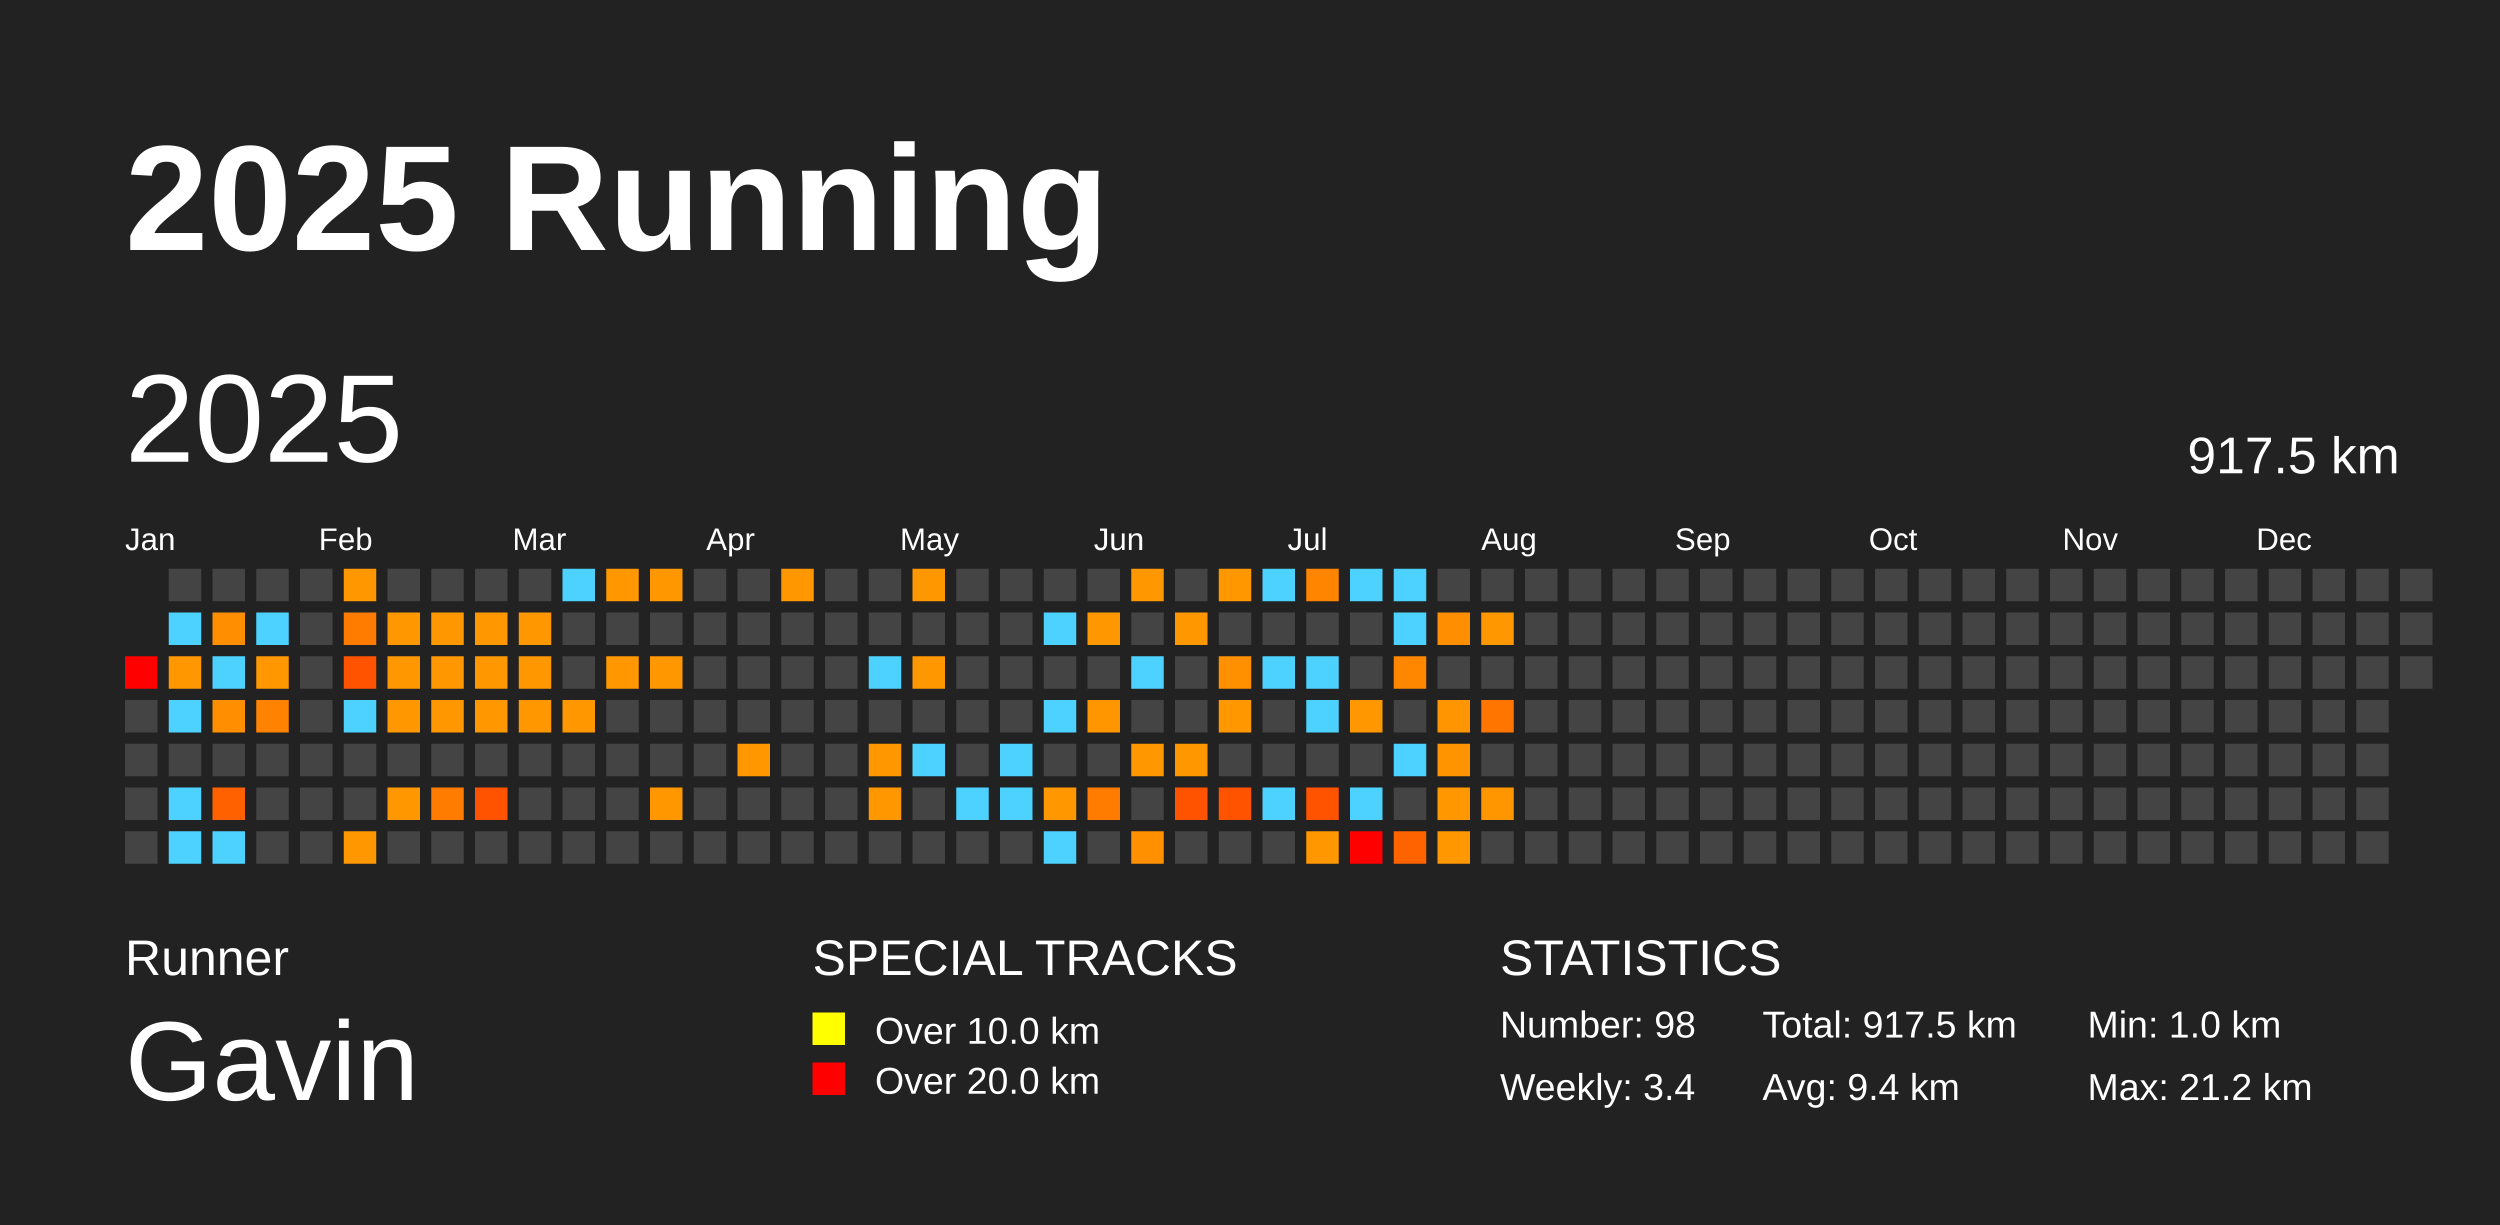
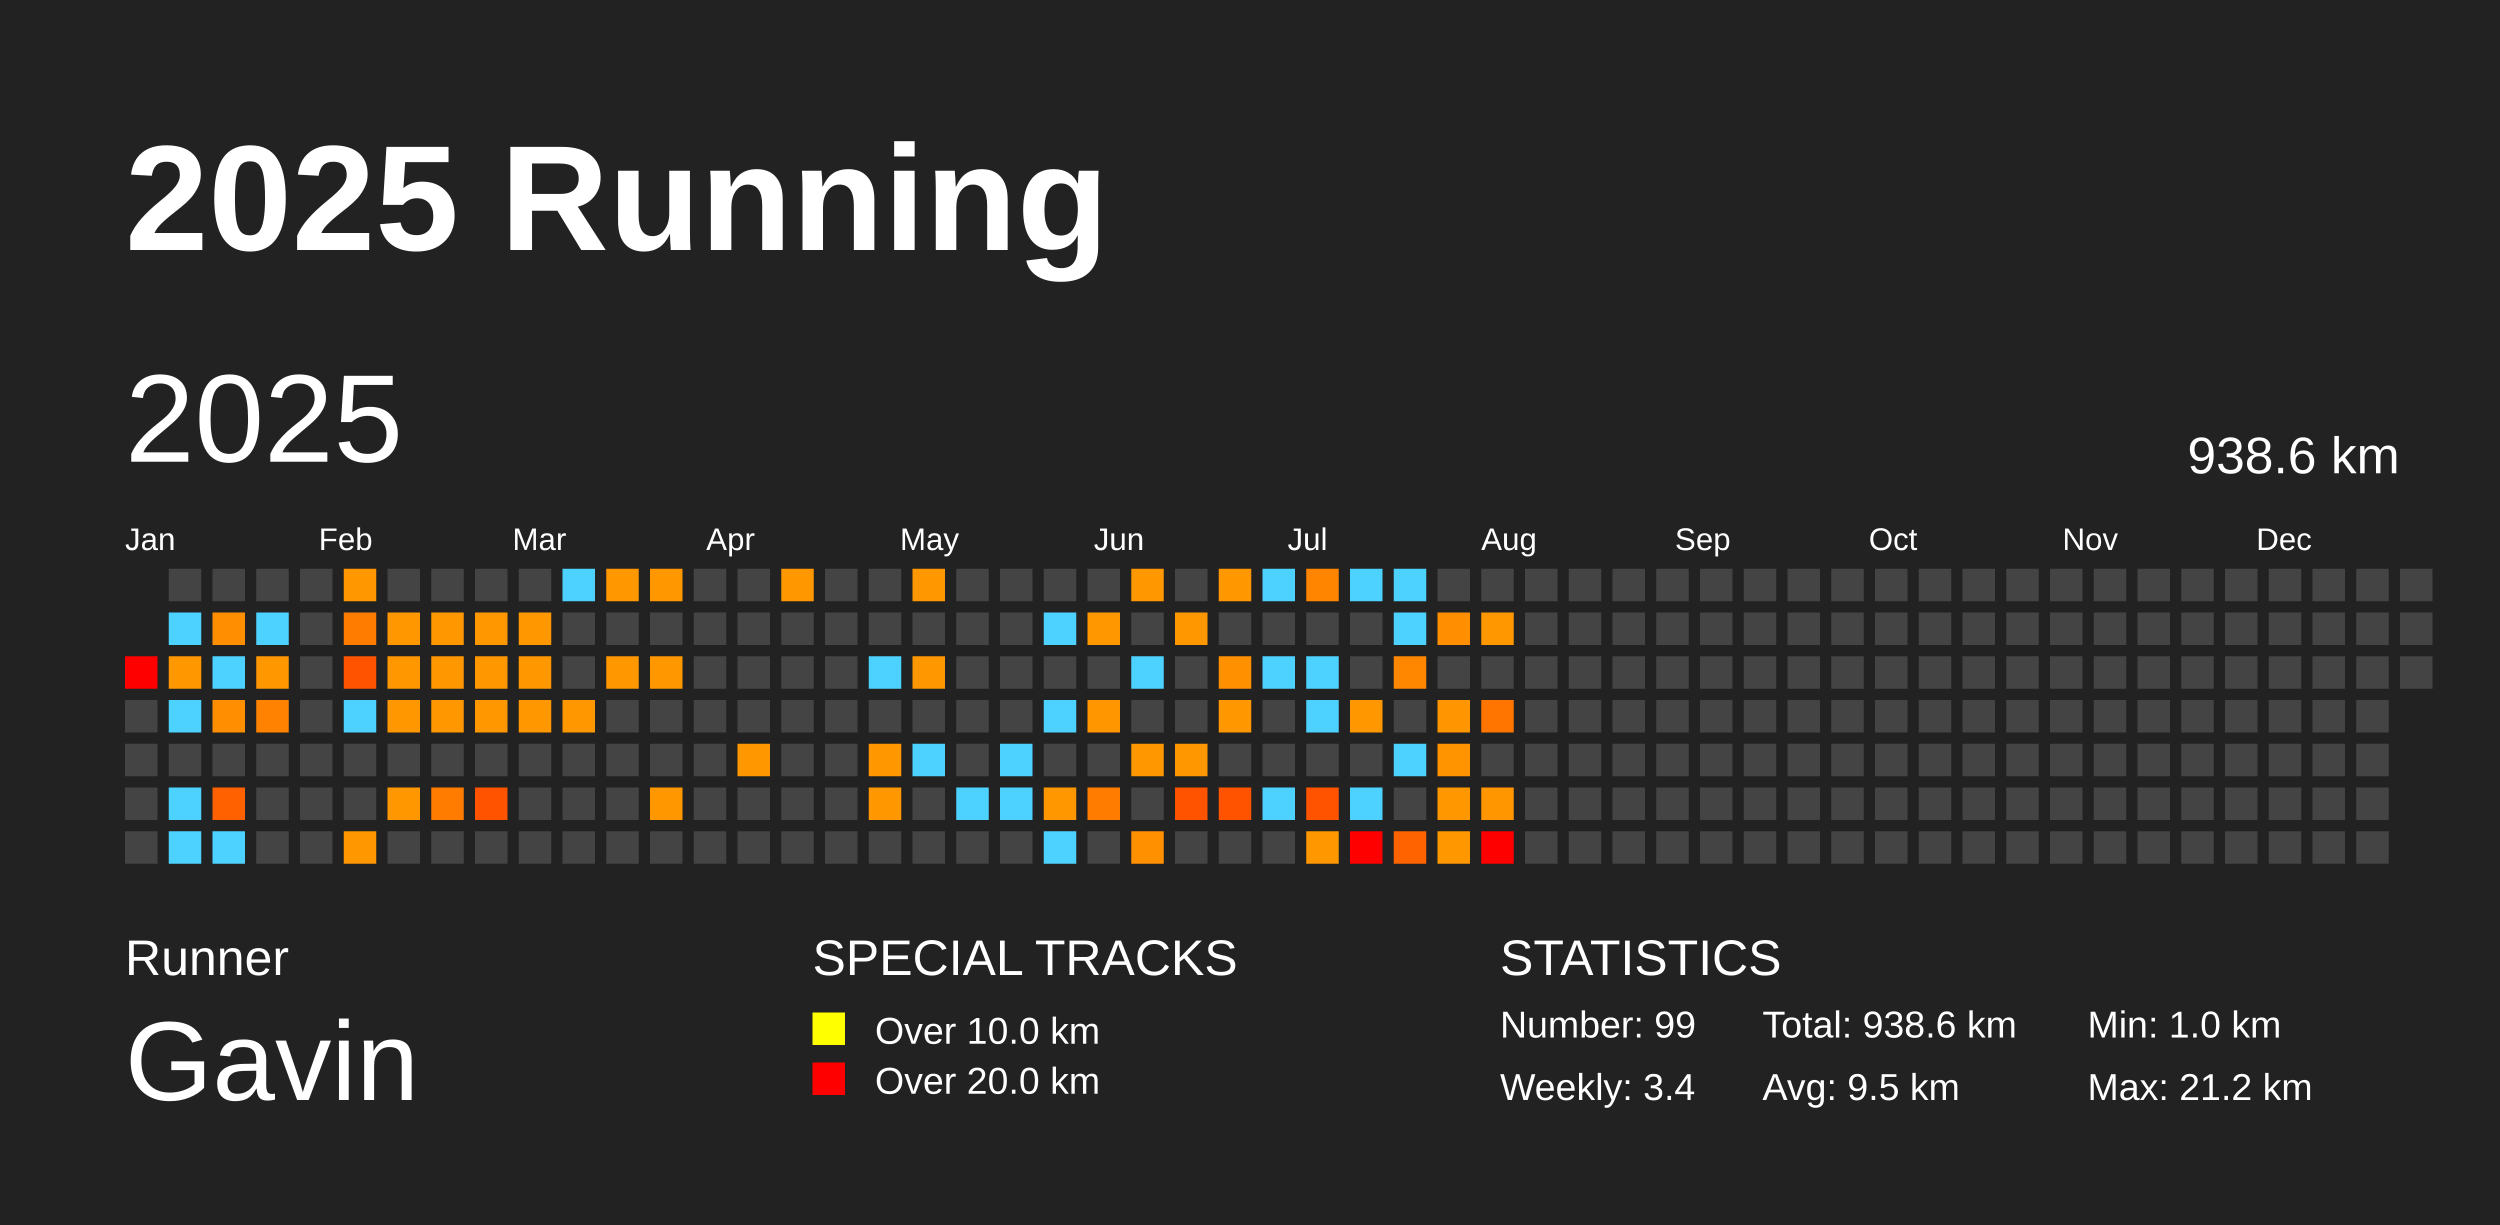
<svg xmlns="http://www.w3.org/2000/svg" baseProfile="full" height="98mm" version="1.1" viewBox="0,0,200,98" width="200mm">
  <defs />
  <rect fill="#222222" height="98" width="200" x="0" y="0" />
  <text fill="#FFFFFF" style="font-size:12px; font-family:Arial; font-weight:bold;" x="10" y="20">2025 Running</text>
  <text fill="#FFFFFF" style="font-size:4px; font-family:Arial" x="10" y="78">Runner</text>
  <text fill="#FFFFFF" style="font-size:9px; font-family:Arial" x="10" y="88">Gavin</text>
  <text fill="#FFFFFF" style="font-size:4px; font-family:Arial" x="65" y="78">SPECIAL TRACKS</text>
  <rect fill="yellow" height="2.6" width="2.6" x="65" y="81" />
  <text fill="#FFFFFF" style="font-size:3px; font-family:Arial" x="70" y="83.5">Over 10.0 km</text>
  <rect fill="red" height="2.6" width="2.6" x="65" y="85" />
  <text fill="#FFFFFF" style="font-size:3px; font-family:Arial" x="70" y="87.5">Over 20.0 km</text>
  <text fill="#FFFFFF" style="font-size:4px; font-family:Arial" x="120" y="78">STATISTICS</text>
-   <text fill="#FFFFFF" style="font-size:3px; font-family:Arial" x="120" y="83">Number: 98</text>
+   <text fill="#FFFFFF" style="font-size:3px; font-family:Arial" x="120" y="83">Number: 99</text>
  <text fill="#FFFFFF" style="font-size:3px; font-family:Arial" x="120" y="88">Weekly: 3.4</text>
-   <text fill="#FFFFFF" style="font-size:3px; font-family:Arial" x="141" y="83">Total: 917.5 km</text>
-   <text fill="#FFFFFF" style="font-size:3px; font-family:Arial" x="141" y="88">Avg: 9.4 km</text>
+   <text fill="#FFFFFF" style="font-size:3px; font-family:Arial" x="141" y="83">Total: 938.6 km</text>
+   <text fill="#FFFFFF" style="font-size:3px; font-family:Arial" x="141" y="88">Avg: 9.5 km</text>
  <text fill="#FFFFFF" style="font-size:3px; font-family:Arial" x="167" y="83">Min: 1.0 km</text>
  <text fill="#FFFFFF" style="font-size:3px; font-family:Arial" x="167" y="88">Max: 21.2 km</text>
  <text dominant-baseline="hanging" fill="#FFFFFF" style="font-size:10.0px; font-family:Arial;" x="10" y="30">2025</text>
-   <text dominant-baseline="hanging" fill="#FFFFFF" style="font-size:4.125px; font-family:Arial;" x="175" y="35">917.5 km</text>
+   <text dominant-baseline="hanging" fill="#FFFFFF" style="font-size:4.125px; font-family:Arial;" x="175" y="35">938.6 km</text>
  <text fill="#FFFFFF" style="font-size:2.5px; font-family:Arial" x="10.0" y="44">Jan</text>
  <text fill="#FFFFFF" style="font-size:2.5px; font-family:Arial" x="25.5" y="44">Feb</text>
  <text fill="#FFFFFF" style="font-size:2.5px; font-family:Arial" x="41.0" y="44">Mar</text>
  <text fill="#FFFFFF" style="font-size:2.5px; font-family:Arial" x="56.5" y="44">Apr</text>
  <text fill="#FFFFFF" style="font-size:2.5px; font-family:Arial" x="72.0" y="44">May</text>
  <text fill="#FFFFFF" style="font-size:2.5px; font-family:Arial" x="87.5" y="44">Jun</text>
  <text fill="#FFFFFF" style="font-size:2.5px; font-family:Arial" x="103.0" y="44">Jul</text>
  <text fill="#FFFFFF" style="font-size:2.5px; font-family:Arial" x="118.5" y="44">Aug</text>
  <text fill="#FFFFFF" style="font-size:2.5px; font-family:Arial" x="134.0" y="44">Sep</text>
  <text fill="#FFFFFF" style="font-size:2.5px; font-family:Arial" x="149.5" y="44">Oct</text>
  <text fill="#FFFFFF" style="font-size:2.5px; font-family:Arial" x="165.0" y="44">Nov</text>
  <text fill="#FFFFFF" style="font-size:2.5px; font-family:Arial" x="180.5" y="44">Dec</text>
  <rect fill="red" height="2.6" width="2.6" x="10.0" y="52.5" />
  <rect fill="#444444" height="2.6" width="2.6" x="10.0" y="56.0" />
  <rect fill="#444444" height="2.6" width="2.6" x="10.0" y="59.5" />
  <rect fill="#444444" height="2.6" width="2.6" x="10.0" y="63.0" />
  <rect fill="#444444" height="2.6" width="2.6" x="10.0" y="66.5" />
  <rect fill="#444444" height="2.6" width="2.6" x="13.5" y="45.5" />
  <rect fill="#4dd2ff" height="2.6" width="2.6" x="13.5" y="49.0" />
  <rect fill="#ff9700" height="2.6" width="2.6" x="13.5" y="52.5" />
  <rect fill="#4dd2ff" height="2.6" width="2.6" x="13.5" y="56.0" />
  <rect fill="#444444" height="2.6" width="2.6" x="13.5" y="59.5" />
  <rect fill="#4dd2ff" height="2.6" width="2.6" x="13.5" y="63.0" />
  <rect fill="#4dd2ff" height="2.6" width="2.6" x="13.5" y="66.5" />
  <rect fill="#444444" height="2.6" width="2.6" x="17.0" y="45.5" />
  <rect fill="#ff8f00" height="2.6" width="2.6" x="17.0" y="49.0" />
  <rect fill="#4dd2ff" height="2.6" width="2.6" x="17.0" y="52.5" />
  <rect fill="#ff8f00" height="2.6" width="2.6" x="17.0" y="56.0" />
  <rect fill="#444444" height="2.6" width="2.6" x="17.0" y="59.5" />
  <rect fill="#ff6100" height="2.6" width="2.6" x="17.0" y="63.0" />
  <rect fill="#4dd2ff" height="2.6" width="2.6" x="17.0" y="66.5" />
  <rect fill="#444444" height="2.6" width="2.6" x="20.5" y="45.5" />
  <rect fill="#4dd2ff" height="2.6" width="2.6" x="20.5" y="49.0" />
  <rect fill="#ff9700" height="2.6" width="2.6" x="20.5" y="52.5" />
  <rect fill="#ff8300" height="2.6" width="2.6" x="20.5" y="56.0" />
  <rect fill="#444444" height="2.6" width="2.6" x="20.5" y="59.5" />
  <rect fill="#444444" height="2.6" width="2.6" x="20.5" y="63.0" />
  <rect fill="#444444" height="2.6" width="2.6" x="20.5" y="66.5" />
  <rect fill="#444444" height="2.6" width="2.6" x="24.0" y="45.5" />
  <rect fill="#444444" height="2.6" width="2.6" x="24.0" y="49.0" />
  <rect fill="#444444" height="2.6" width="2.6" x="24.0" y="52.5" />
  <rect fill="#444444" height="2.6" width="2.6" x="24.0" y="56.0" />
  <rect fill="#444444" height="2.6" width="2.6" x="24.0" y="59.5" />
  <rect fill="#444444" height="2.6" width="2.6" x="24.0" y="63.0" />
  <rect fill="#444444" height="2.6" width="2.6" x="24.0" y="66.5" />
  <rect fill="#ff9700" height="2.6" width="2.6" x="27.5" y="45.5" />
  <rect fill="#ff7c00" height="2.6" width="2.6" x="27.5" y="49.0" />
  <rect fill="#ff5300" height="2.6" width="2.6" x="27.5" y="52.5" />
  <rect fill="#4dd2ff" height="2.6" width="2.6" x="27.5" y="56.0" />
  <rect fill="#444444" height="2.6" width="2.6" x="27.5" y="59.5" />
  <rect fill="#444444" height="2.6" width="2.6" x="27.5" y="63.0" />
  <rect fill="#ff9700" height="2.6" width="2.6" x="27.5" y="66.5" />
  <rect fill="#444444" height="2.6" width="2.6" x="31.0" y="45.5" />
  <rect fill="#ff9700" height="2.6" width="2.6" x="31.0" y="49.0" />
  <rect fill="#ff9700" height="2.6" width="2.6" x="31.0" y="52.5" />
  <rect fill="#ff9700" height="2.6" width="2.6" x="31.0" y="56.0" />
  <rect fill="#444444" height="2.6" width="2.6" x="31.0" y="59.5" />
  <rect fill="#ff9700" height="2.6" width="2.6" x="31.0" y="63.0" />
  <rect fill="#444444" height="2.6" width="2.6" x="31.0" y="66.5" />
  <rect fill="#444444" height="2.6" width="2.6" x="34.5" y="45.5" />
  <rect fill="#ff9700" height="2.6" width="2.6" x="34.5" y="49.0" />
  <rect fill="#ff9700" height="2.6" width="2.6" x="34.5" y="52.5" />
  <rect fill="#ff9700" height="2.6" width="2.6" x="34.5" y="56.0" />
  <rect fill="#444444" height="2.6" width="2.6" x="34.5" y="59.5" />
  <rect fill="#ff7c00" height="2.6" width="2.6" x="34.5" y="63.0" />
  <rect fill="#444444" height="2.6" width="2.6" x="34.5" y="66.5" />
  <rect fill="#444444" height="2.6" width="2.6" x="38.0" y="45.5" />
  <rect fill="#ff9700" height="2.6" width="2.6" x="38.0" y="49.0" />
  <rect fill="#ff9700" height="2.6" width="2.6" x="38.0" y="52.5" />
  <rect fill="#ff9700" height="2.6" width="2.6" x="38.0" y="56.0" />
  <rect fill="#444444" height="2.6" width="2.6" x="38.0" y="59.5" />
  <rect fill="#ff5300" height="2.6" width="2.6" x="38.0" y="63.0" />
  <rect fill="#444444" height="2.6" width="2.6" x="38.0" y="66.5" />
  <rect fill="#444444" height="2.6" width="2.6" x="41.5" y="45.5" />
  <rect fill="#ff9700" height="2.6" width="2.6" x="41.5" y="49.0" />
  <rect fill="#ff9700" height="2.6" width="2.6" x="41.5" y="52.5" />
  <rect fill="#ff9700" height="2.6" width="2.6" x="41.5" y="56.0" />
  <rect fill="#444444" height="2.6" width="2.6" x="41.5" y="59.5" />
  <rect fill="#444444" height="2.6" width="2.6" x="41.5" y="63.0" />
  <rect fill="#444444" height="2.6" width="2.6" x="41.5" y="66.5" />
  <rect fill="#4dd2ff" height="2.6" width="2.6" x="45.0" y="45.5" />
  <rect fill="#444444" height="2.6" width="2.6" x="45.0" y="49.0" />
  <rect fill="#444444" height="2.6" width="2.6" x="45.0" y="52.5" />
  <rect fill="#ff9700" height="2.6" width="2.6" x="45.0" y="56.0" />
  <rect fill="#444444" height="2.6" width="2.6" x="45.0" y="59.5" />
  <rect fill="#444444" height="2.6" width="2.6" x="45.0" y="63.0" />
  <rect fill="#444444" height="2.6" width="2.6" x="45.0" y="66.5" />
  <rect fill="#ff9700" height="2.6" width="2.6" x="48.5" y="45.5" />
  <rect fill="#444444" height="2.6" width="2.6" x="48.5" y="49.0" />
  <rect fill="#ff9700" height="2.6" width="2.6" x="48.5" y="52.5" />
  <rect fill="#444444" height="2.6" width="2.6" x="48.5" y="56.0" />
  <rect fill="#444444" height="2.6" width="2.6" x="48.5" y="59.5" />
  <rect fill="#444444" height="2.6" width="2.6" x="48.5" y="63.0" />
  <rect fill="#444444" height="2.6" width="2.6" x="48.5" y="66.5" />
  <rect fill="#ff9700" height="2.6" width="2.6" x="52.0" y="45.5" />
  <rect fill="#444444" height="2.6" width="2.6" x="52.0" y="49.0" />
  <rect fill="#ff9700" height="2.6" width="2.6" x="52.0" y="52.5" />
  <rect fill="#444444" height="2.6" width="2.6" x="52.0" y="56.0" />
  <rect fill="#444444" height="2.6" width="2.6" x="52.0" y="59.5" />
  <rect fill="#ff9700" height="2.6" width="2.6" x="52.0" y="63.0" />
  <rect fill="#444444" height="2.6" width="2.6" x="52.0" y="66.5" />
  <rect fill="#444444" height="2.6" width="2.6" x="55.5" y="45.5" />
  <rect fill="#444444" height="2.6" width="2.6" x="55.5" y="49.0" />
  <rect fill="#444444" height="2.6" width="2.6" x="55.5" y="52.5" />
  <rect fill="#444444" height="2.6" width="2.6" x="55.5" y="56.0" />
  <rect fill="#444444" height="2.6" width="2.6" x="55.5" y="59.5" />
  <rect fill="#444444" height="2.6" width="2.6" x="55.5" y="63.0" />
  <rect fill="#444444" height="2.6" width="2.6" x="55.5" y="66.5" />
  <rect fill="#444444" height="2.6" width="2.6" x="59.0" y="45.5" />
  <rect fill="#444444" height="2.6" width="2.6" x="59.0" y="49.0" />
  <rect fill="#444444" height="2.6" width="2.6" x="59.0" y="52.5" />
  <rect fill="#444444" height="2.6" width="2.6" x="59.0" y="56.0" />
  <rect fill="#ff9700" height="2.6" width="2.6" x="59.0" y="59.5" />
  <rect fill="#444444" height="2.6" width="2.6" x="59.0" y="63.0" />
  <rect fill="#444444" height="2.6" width="2.6" x="59.0" y="66.5" />
  <rect fill="#ff9700" height="2.6" width="2.6" x="62.5" y="45.5" />
  <rect fill="#444444" height="2.6" width="2.6" x="62.5" y="49.0" />
  <rect fill="#444444" height="2.6" width="2.6" x="62.5" y="52.5" />
  <rect fill="#444444" height="2.6" width="2.6" x="62.5" y="56.0" />
  <rect fill="#444444" height="2.6" width="2.6" x="62.5" y="59.5" />
  <rect fill="#444444" height="2.6" width="2.6" x="62.5" y="63.0" />
  <rect fill="#444444" height="2.6" width="2.6" x="62.5" y="66.5" />
  <rect fill="#444444" height="2.6" width="2.6" x="66.0" y="45.5" />
  <rect fill="#444444" height="2.6" width="2.6" x="66.0" y="49.0" />
  <rect fill="#444444" height="2.6" width="2.6" x="66.0" y="52.5" />
  <rect fill="#444444" height="2.6" width="2.6" x="66.0" y="56.0" />
  <rect fill="#444444" height="2.6" width="2.6" x="66.0" y="59.5" />
  <rect fill="#444444" height="2.6" width="2.6" x="66.0" y="63.0" />
  <rect fill="#444444" height="2.6" width="2.6" x="66.0" y="66.5" />
  <rect fill="#444444" height="2.6" width="2.6" x="69.5" y="45.5" />
  <rect fill="#444444" height="2.6" width="2.6" x="69.5" y="49.0" />
  <rect fill="#4dd2ff" height="2.6" width="2.6" x="69.5" y="52.5" />
  <rect fill="#444444" height="2.6" width="2.6" x="69.5" y="56.0" />
  <rect fill="#ff9700" height="2.6" width="2.6" x="69.5" y="59.5" />
  <rect fill="#ff9700" height="2.6" width="2.6" x="69.5" y="63.0" />
  <rect fill="#444444" height="2.6" width="2.6" x="69.5" y="66.5" />
  <rect fill="#ff9700" height="2.6" width="2.6" x="73.0" y="45.5" />
  <rect fill="#444444" height="2.6" width="2.6" x="73.0" y="49.0" />
  <rect fill="#ff9700" height="2.6" width="2.6" x="73.0" y="52.5" />
  <rect fill="#444444" height="2.6" width="2.6" x="73.0" y="56.0" />
  <rect fill="#4dd2ff" height="2.6" width="2.6" x="73.0" y="59.5" />
  <rect fill="#444444" height="2.6" width="2.6" x="73.0" y="63.0" />
  <rect fill="#444444" height="2.6" width="2.6" x="73.0" y="66.5" />
  <rect fill="#444444" height="2.6" width="2.6" x="76.5" y="45.5" />
  <rect fill="#444444" height="2.6" width="2.6" x="76.5" y="49.0" />
  <rect fill="#444444" height="2.6" width="2.6" x="76.5" y="52.5" />
  <rect fill="#444444" height="2.6" width="2.6" x="76.5" y="56.0" />
  <rect fill="#444444" height="2.6" width="2.6" x="76.5" y="59.5" />
  <rect fill="#4dd2ff" height="2.6" width="2.6" x="76.5" y="63.0" />
  <rect fill="#444444" height="2.6" width="2.6" x="76.5" y="66.5" />
  <rect fill="#444444" height="2.6" width="2.6" x="80.0" y="45.5" />
  <rect fill="#444444" height="2.6" width="2.6" x="80.0" y="49.0" />
  <rect fill="#444444" height="2.6" width="2.6" x="80.0" y="52.5" />
  <rect fill="#444444" height="2.6" width="2.6" x="80.0" y="56.0" />
  <rect fill="#4dd2ff" height="2.6" width="2.6" x="80.0" y="59.5" />
  <rect fill="#4dd2ff" height="2.6" width="2.6" x="80.0" y="63.0" />
  <rect fill="#444444" height="2.6" width="2.6" x="80.0" y="66.5" />
  <rect fill="#444444" height="2.6" width="2.6" x="83.5" y="45.5" />
  <rect fill="#4dd2ff" height="2.6" width="2.6" x="83.5" y="49.0" />
  <rect fill="#444444" height="2.6" width="2.6" x="83.5" y="52.5" />
  <rect fill="#4dd2ff" height="2.6" width="2.6" x="83.5" y="56.0" />
  <rect fill="#444444" height="2.6" width="2.6" x="83.5" y="59.5" />
  <rect fill="#ff9700" height="2.6" width="2.6" x="83.5" y="63.0" />
  <rect fill="#4dd2ff" height="2.6" width="2.6" x="83.5" y="66.5" />
  <rect fill="#444444" height="2.6" width="2.6" x="87.0" y="45.5" />
  <rect fill="#ff9700" height="2.6" width="2.6" x="87.0" y="49.0" />
  <rect fill="#444444" height="2.6" width="2.6" x="87.0" y="52.5" />
  <rect fill="#ff9600" height="2.6" width="2.6" x="87.0" y="56.0" />
  <rect fill="#444444" height="2.6" width="2.6" x="87.0" y="59.5" />
  <rect fill="#ff7c00" height="2.6" width="2.6" x="87.0" y="63.0" />
  <rect fill="#444444" height="2.6" width="2.6" x="87.0" y="66.5" />
  <rect fill="#ff9700" height="2.6" width="2.6" x="90.5" y="45.5" />
  <rect fill="#444444" height="2.6" width="2.6" x="90.5" y="49.0" />
  <rect fill="#4dd2ff" height="2.6" width="2.6" x="90.5" y="52.5" />
  <rect fill="#444444" height="2.6" width="2.6" x="90.5" y="56.0" />
  <rect fill="#ff9700" height="2.6" width="2.6" x="90.5" y="59.5" />
  <rect fill="#444444" height="2.6" width="2.6" x="90.5" y="63.0" />
  <rect fill="#ff9000" height="2.6" width="2.6" x="90.5" y="66.5" />
  <rect fill="#444444" height="2.6" width="2.6" x="94.0" y="45.5" />
  <rect fill="#ff9700" height="2.6" width="2.6" x="94.0" y="49.0" />
  <rect fill="#444444" height="2.6" width="2.6" x="94.0" y="52.5" />
  <rect fill="#444444" height="2.6" width="2.6" x="94.0" y="56.0" />
  <rect fill="#ff9700" height="2.6" width="2.6" x="94.0" y="59.5" />
  <rect fill="#ff5300" height="2.6" width="2.6" x="94.0" y="63.0" />
  <rect fill="#444444" height="2.6" width="2.6" x="94.0" y="66.5" />
  <rect fill="#ff9700" height="2.6" width="2.6" x="97.5" y="45.5" />
  <rect fill="#444444" height="2.6" width="2.6" x="97.5" y="49.0" />
  <rect fill="#ff9000" height="2.6" width="2.6" x="97.5" y="52.5" />
  <rect fill="#ff9700" height="2.6" width="2.6" x="97.5" y="56.0" />
  <rect fill="#444444" height="2.6" width="2.6" x="97.5" y="59.5" />
  <rect fill="#ff5300" height="2.6" width="2.6" x="97.5" y="63.0" />
  <rect fill="#444444" height="2.6" width="2.6" x="97.5" y="66.5" />
  <rect fill="#4dd2ff" height="2.6" width="2.6" x="101.0" y="45.5" />
  <rect fill="#444444" height="2.6" width="2.6" x="101.0" y="49.0" />
  <rect fill="#4dd2ff" height="2.6" width="2.6" x="101.0" y="52.5" />
  <rect fill="#444444" height="2.6" width="2.6" x="101.0" y="56.0" />
  <rect fill="#444444" height="2.6" width="2.6" x="101.0" y="59.5" />
  <rect fill="#4dd2ff" height="2.6" width="2.6" x="101.0" y="63.0" />
  <rect fill="#444444" height="2.6" width="2.6" x="101.0" y="66.5" />
  <rect fill="#ff8400" height="2.6" width="2.6" x="104.5" y="45.5" />
  <rect fill="#444444" height="2.6" width="2.6" x="104.5" y="49.0" />
  <rect fill="#4dd2ff" height="2.6" width="2.6" x="104.5" y="52.5" />
  <rect fill="#4dd2ff" height="2.6" width="2.6" x="104.5" y="56.0" />
  <rect fill="#444444" height="2.6" width="2.6" x="104.5" y="59.5" />
  <rect fill="#ff5300" height="2.6" width="2.6" x="104.5" y="63.0" />
  <rect fill="#ff9700" height="2.6" width="2.6" x="104.5" y="66.5" />
  <rect fill="#4dd2ff" height="2.6" width="2.6" x="108.0" y="45.5" />
  <rect fill="#444444" height="2.6" width="2.6" x="108.0" y="49.0" />
  <rect fill="#444444" height="2.6" width="2.6" x="108.0" y="52.5" />
  <rect fill="#ff9700" height="2.6" width="2.6" x="108.0" y="56.0" />
  <rect fill="#444444" height="2.6" width="2.6" x="108.0" y="59.5" />
  <rect fill="#4dd2ff" height="2.6" width="2.6" x="108.0" y="63.0" />
  <rect fill="red" height="2.6" width="2.6" x="108.0" y="66.5" />
  <rect fill="#4dd2ff" height="2.6" width="2.6" x="111.5" y="45.5" />
  <rect fill="#4dd2ff" height="2.6" width="2.6" x="111.5" y="49.0" />
  <rect fill="#ff8700" height="2.6" width="2.6" x="111.5" y="52.5" />
  <rect fill="#444444" height="2.6" width="2.6" x="111.5" y="56.0" />
  <rect fill="#4dd2ff" height="2.6" width="2.6" x="111.5" y="59.5" />
  <rect fill="#444444" height="2.6" width="2.6" x="111.5" y="63.0" />
  <rect fill="#ff6300" height="2.6" width="2.6" x="111.5" y="66.5" />
  <rect fill="#444444" height="2.6" width="2.6" x="115.0" y="45.5" />
  <rect fill="#ff8e00" height="2.6" width="2.6" x="115.0" y="49.0" />
  <rect fill="#444444" height="2.6" width="2.6" x="115.0" y="52.5" />
  <rect fill="#ff9500" height="2.6" width="2.6" x="115.0" y="56.0" />
  <rect fill="#ff9400" height="2.6" width="2.6" x="115.0" y="59.5" />
  <rect fill="#ff9700" height="2.6" width="2.6" x="115.0" y="63.0" />
  <rect fill="#ff9700" height="2.6" width="2.6" x="115.0" y="66.5" />
  <rect fill="#444444" height="2.6" width="2.6" x="118.5" y="45.5" />
  <rect fill="#ff9700" height="2.6" width="2.6" x="118.5" y="49.0" />
  <rect fill="#444444" height="2.6" width="2.6" x="118.5" y="52.5" />
  <rect fill="#ff7500" height="2.6" width="2.6" x="118.5" y="56.0" />
  <rect fill="#444444" height="2.6" width="2.6" x="118.5" y="59.5" />
  <rect fill="#ff9600" height="2.6" width="2.6" x="118.5" y="63.0" />
-   <rect fill="#444444" height="2.6" width="2.6" x="118.5" y="66.5" />
+   <rect fill="red" height="2.6" width="2.6" x="118.5" y="66.5" />
  <rect fill="#444444" height="2.6" width="2.6" x="122.0" y="45.5" />
  <rect fill="#444444" height="2.6" width="2.6" x="122.0" y="49.0" />
  <rect fill="#444444" height="2.6" width="2.6" x="122.0" y="52.5" />
  <rect fill="#444444" height="2.6" width="2.6" x="122.0" y="56.0" />
  <rect fill="#444444" height="2.6" width="2.6" x="122.0" y="59.5" />
  <rect fill="#444444" height="2.6" width="2.6" x="122.0" y="63.0" />
  <rect fill="#444444" height="2.6" width="2.6" x="122.0" y="66.5" />
  <rect fill="#444444" height="2.6" width="2.6" x="125.5" y="45.5" />
  <rect fill="#444444" height="2.6" width="2.6" x="125.5" y="49.0" />
  <rect fill="#444444" height="2.6" width="2.6" x="125.5" y="52.5" />
  <rect fill="#444444" height="2.6" width="2.6" x="125.5" y="56.0" />
  <rect fill="#444444" height="2.6" width="2.6" x="125.5" y="59.5" />
  <rect fill="#444444" height="2.6" width="2.6" x="125.5" y="63.0" />
  <rect fill="#444444" height="2.6" width="2.6" x="125.5" y="66.5" />
  <rect fill="#444444" height="2.6" width="2.6" x="129.0" y="45.5" />
  <rect fill="#444444" height="2.6" width="2.6" x="129.0" y="49.0" />
  <rect fill="#444444" height="2.6" width="2.6" x="129.0" y="52.5" />
  <rect fill="#444444" height="2.6" width="2.6" x="129.0" y="56.0" />
  <rect fill="#444444" height="2.6" width="2.6" x="129.0" y="59.5" />
  <rect fill="#444444" height="2.6" width="2.6" x="129.0" y="63.0" />
  <rect fill="#444444" height="2.6" width="2.6" x="129.0" y="66.5" />
  <rect fill="#444444" height="2.6" width="2.6" x="132.5" y="45.5" />
  <rect fill="#444444" height="2.6" width="2.6" x="132.5" y="49.0" />
  <rect fill="#444444" height="2.6" width="2.6" x="132.5" y="52.5" />
  <rect fill="#444444" height="2.6" width="2.6" x="132.5" y="56.0" />
  <rect fill="#444444" height="2.6" width="2.6" x="132.5" y="59.5" />
  <rect fill="#444444" height="2.6" width="2.6" x="132.5" y="63.0" />
  <rect fill="#444444" height="2.6" width="2.6" x="132.5" y="66.5" />
  <rect fill="#444444" height="2.6" width="2.6" x="136.0" y="45.5" />
  <rect fill="#444444" height="2.6" width="2.6" x="136.0" y="49.0" />
  <rect fill="#444444" height="2.6" width="2.6" x="136.0" y="52.5" />
  <rect fill="#444444" height="2.6" width="2.6" x="136.0" y="56.0" />
  <rect fill="#444444" height="2.6" width="2.6" x="136.0" y="59.5" />
  <rect fill="#444444" height="2.6" width="2.6" x="136.0" y="63.0" />
  <rect fill="#444444" height="2.6" width="2.6" x="136.0" y="66.5" />
  <rect fill="#444444" height="2.6" width="2.6" x="139.5" y="45.5" />
  <rect fill="#444444" height="2.6" width="2.6" x="139.5" y="49.0" />
  <rect fill="#444444" height="2.6" width="2.6" x="139.5" y="52.5" />
  <rect fill="#444444" height="2.6" width="2.6" x="139.5" y="56.0" />
  <rect fill="#444444" height="2.6" width="2.6" x="139.5" y="59.5" />
  <rect fill="#444444" height="2.6" width="2.6" x="139.5" y="63.0" />
  <rect fill="#444444" height="2.6" width="2.6" x="139.5" y="66.5" />
  <rect fill="#444444" height="2.6" width="2.6" x="143.0" y="45.5" />
  <rect fill="#444444" height="2.6" width="2.6" x="143.0" y="49.0" />
  <rect fill="#444444" height="2.6" width="2.6" x="143.0" y="52.5" />
  <rect fill="#444444" height="2.6" width="2.6" x="143.0" y="56.0" />
  <rect fill="#444444" height="2.6" width="2.6" x="143.0" y="59.5" />
  <rect fill="#444444" height="2.6" width="2.6" x="143.0" y="63.0" />
  <rect fill="#444444" height="2.6" width="2.6" x="143.0" y="66.5" />
  <rect fill="#444444" height="2.6" width="2.6" x="146.5" y="45.5" />
  <rect fill="#444444" height="2.6" width="2.6" x="146.5" y="49.0" />
  <rect fill="#444444" height="2.6" width="2.6" x="146.5" y="52.5" />
  <rect fill="#444444" height="2.6" width="2.6" x="146.5" y="56.0" />
  <rect fill="#444444" height="2.6" width="2.6" x="146.5" y="59.5" />
  <rect fill="#444444" height="2.6" width="2.6" x="146.5" y="63.0" />
  <rect fill="#444444" height="2.6" width="2.6" x="146.5" y="66.5" />
  <rect fill="#444444" height="2.6" width="2.6" x="150.0" y="45.5" />
  <rect fill="#444444" height="2.6" width="2.6" x="150.0" y="49.0" />
  <rect fill="#444444" height="2.6" width="2.6" x="150.0" y="52.5" />
  <rect fill="#444444" height="2.6" width="2.6" x="150.0" y="56.0" />
  <rect fill="#444444" height="2.6" width="2.6" x="150.0" y="59.5" />
  <rect fill="#444444" height="2.6" width="2.6" x="150.0" y="63.0" />
  <rect fill="#444444" height="2.6" width="2.6" x="150.0" y="66.5" />
  <rect fill="#444444" height="2.6" width="2.6" x="153.5" y="45.5" />
  <rect fill="#444444" height="2.6" width="2.6" x="153.5" y="49.0" />
  <rect fill="#444444" height="2.6" width="2.6" x="153.5" y="52.5" />
  <rect fill="#444444" height="2.6" width="2.6" x="153.5" y="56.0" />
  <rect fill="#444444" height="2.6" width="2.6" x="153.5" y="59.5" />
  <rect fill="#444444" height="2.6" width="2.6" x="153.5" y="63.0" />
  <rect fill="#444444" height="2.6" width="2.6" x="153.5" y="66.5" />
  <rect fill="#444444" height="2.6" width="2.6" x="157.0" y="45.5" />
  <rect fill="#444444" height="2.6" width="2.6" x="157.0" y="49.0" />
  <rect fill="#444444" height="2.6" width="2.6" x="157.0" y="52.5" />
  <rect fill="#444444" height="2.6" width="2.6" x="157.0" y="56.0" />
  <rect fill="#444444" height="2.6" width="2.6" x="157.0" y="59.5" />
  <rect fill="#444444" height="2.6" width="2.6" x="157.0" y="63.0" />
  <rect fill="#444444" height="2.6" width="2.6" x="157.0" y="66.5" />
  <rect fill="#444444" height="2.6" width="2.6" x="160.5" y="45.5" />
  <rect fill="#444444" height="2.6" width="2.6" x="160.5" y="49.0" />
  <rect fill="#444444" height="2.6" width="2.6" x="160.5" y="52.5" />
  <rect fill="#444444" height="2.6" width="2.6" x="160.5" y="56.0" />
  <rect fill="#444444" height="2.6" width="2.6" x="160.5" y="59.5" />
  <rect fill="#444444" height="2.6" width="2.6" x="160.5" y="63.0" />
  <rect fill="#444444" height="2.6" width="2.6" x="160.5" y="66.5" />
  <rect fill="#444444" height="2.6" width="2.6" x="164.0" y="45.5" />
  <rect fill="#444444" height="2.6" width="2.6" x="164.0" y="49.0" />
  <rect fill="#444444" height="2.6" width="2.6" x="164.0" y="52.5" />
  <rect fill="#444444" height="2.6" width="2.6" x="164.0" y="56.0" />
  <rect fill="#444444" height="2.6" width="2.6" x="164.0" y="59.5" />
  <rect fill="#444444" height="2.6" width="2.6" x="164.0" y="63.0" />
  <rect fill="#444444" height="2.6" width="2.6" x="164.0" y="66.5" />
  <rect fill="#444444" height="2.6" width="2.6" x="167.5" y="45.5" />
  <rect fill="#444444" height="2.6" width="2.6" x="167.5" y="49.0" />
  <rect fill="#444444" height="2.6" width="2.6" x="167.5" y="52.5" />
  <rect fill="#444444" height="2.6" width="2.6" x="167.5" y="56.0" />
  <rect fill="#444444" height="2.6" width="2.6" x="167.5" y="59.5" />
  <rect fill="#444444" height="2.6" width="2.6" x="167.5" y="63.0" />
  <rect fill="#444444" height="2.6" width="2.6" x="167.5" y="66.5" />
  <rect fill="#444444" height="2.6" width="2.6" x="171.0" y="45.5" />
  <rect fill="#444444" height="2.6" width="2.6" x="171.0" y="49.0" />
  <rect fill="#444444" height="2.6" width="2.6" x="171.0" y="52.5" />
  <rect fill="#444444" height="2.6" width="2.6" x="171.0" y="56.0" />
  <rect fill="#444444" height="2.6" width="2.6" x="171.0" y="59.5" />
  <rect fill="#444444" height="2.6" width="2.6" x="171.0" y="63.0" />
  <rect fill="#444444" height="2.6" width="2.6" x="171.0" y="66.5" />
  <rect fill="#444444" height="2.6" width="2.6" x="174.5" y="45.5" />
  <rect fill="#444444" height="2.6" width="2.6" x="174.5" y="49.0" />
  <rect fill="#444444" height="2.6" width="2.6" x="174.5" y="52.5" />
  <rect fill="#444444" height="2.6" width="2.6" x="174.5" y="56.0" />
  <rect fill="#444444" height="2.6" width="2.6" x="174.5" y="59.5" />
  <rect fill="#444444" height="2.6" width="2.6" x="174.5" y="63.0" />
  <rect fill="#444444" height="2.6" width="2.6" x="174.5" y="66.5" />
  <rect fill="#444444" height="2.6" width="2.6" x="178.0" y="45.5" />
  <rect fill="#444444" height="2.6" width="2.6" x="178.0" y="49.0" />
  <rect fill="#444444" height="2.6" width="2.6" x="178.0" y="52.5" />
  <rect fill="#444444" height="2.6" width="2.6" x="178.0" y="56.0" />
  <rect fill="#444444" height="2.6" width="2.6" x="178.0" y="59.5" />
  <rect fill="#444444" height="2.6" width="2.6" x="178.0" y="63.0" />
  <rect fill="#444444" height="2.6" width="2.6" x="178.0" y="66.5" />
  <rect fill="#444444" height="2.6" width="2.6" x="181.5" y="45.5" />
  <rect fill="#444444" height="2.6" width="2.6" x="181.5" y="49.0" />
  <rect fill="#444444" height="2.6" width="2.6" x="181.5" y="52.5" />
  <rect fill="#444444" height="2.6" width="2.6" x="181.5" y="56.0" />
  <rect fill="#444444" height="2.6" width="2.6" x="181.5" y="59.5" />
  <rect fill="#444444" height="2.6" width="2.6" x="181.5" y="63.0" />
  <rect fill="#444444" height="2.6" width="2.6" x="181.5" y="66.5" />
  <rect fill="#444444" height="2.6" width="2.6" x="185.0" y="45.5" />
  <rect fill="#444444" height="2.6" width="2.6" x="185.0" y="49.0" />
  <rect fill="#444444" height="2.6" width="2.6" x="185.0" y="52.5" />
  <rect fill="#444444" height="2.6" width="2.6" x="185.0" y="56.0" />
  <rect fill="#444444" height="2.6" width="2.6" x="185.0" y="59.5" />
  <rect fill="#444444" height="2.6" width="2.6" x="185.0" y="63.0" />
  <rect fill="#444444" height="2.6" width="2.6" x="185.0" y="66.5" />
  <rect fill="#444444" height="2.6" width="2.6" x="188.5" y="45.5" />
  <rect fill="#444444" height="2.6" width="2.6" x="188.5" y="49.0" />
  <rect fill="#444444" height="2.6" width="2.6" x="188.5" y="52.5" />
  <rect fill="#444444" height="2.6" width="2.6" x="188.5" y="56.0" />
  <rect fill="#444444" height="2.6" width="2.6" x="188.5" y="59.5" />
  <rect fill="#444444" height="2.6" width="2.6" x="188.5" y="63.0" />
  <rect fill="#444444" height="2.6" width="2.6" x="188.5" y="66.5" />
  <rect fill="#444444" height="2.6" width="2.6" x="192.0" y="45.5" />
  <rect fill="#444444" height="2.6" width="2.6" x="192.0" y="49.0" />
  <rect fill="#444444" height="2.6" width="2.6" x="192.0" y="52.5" />
</svg>
